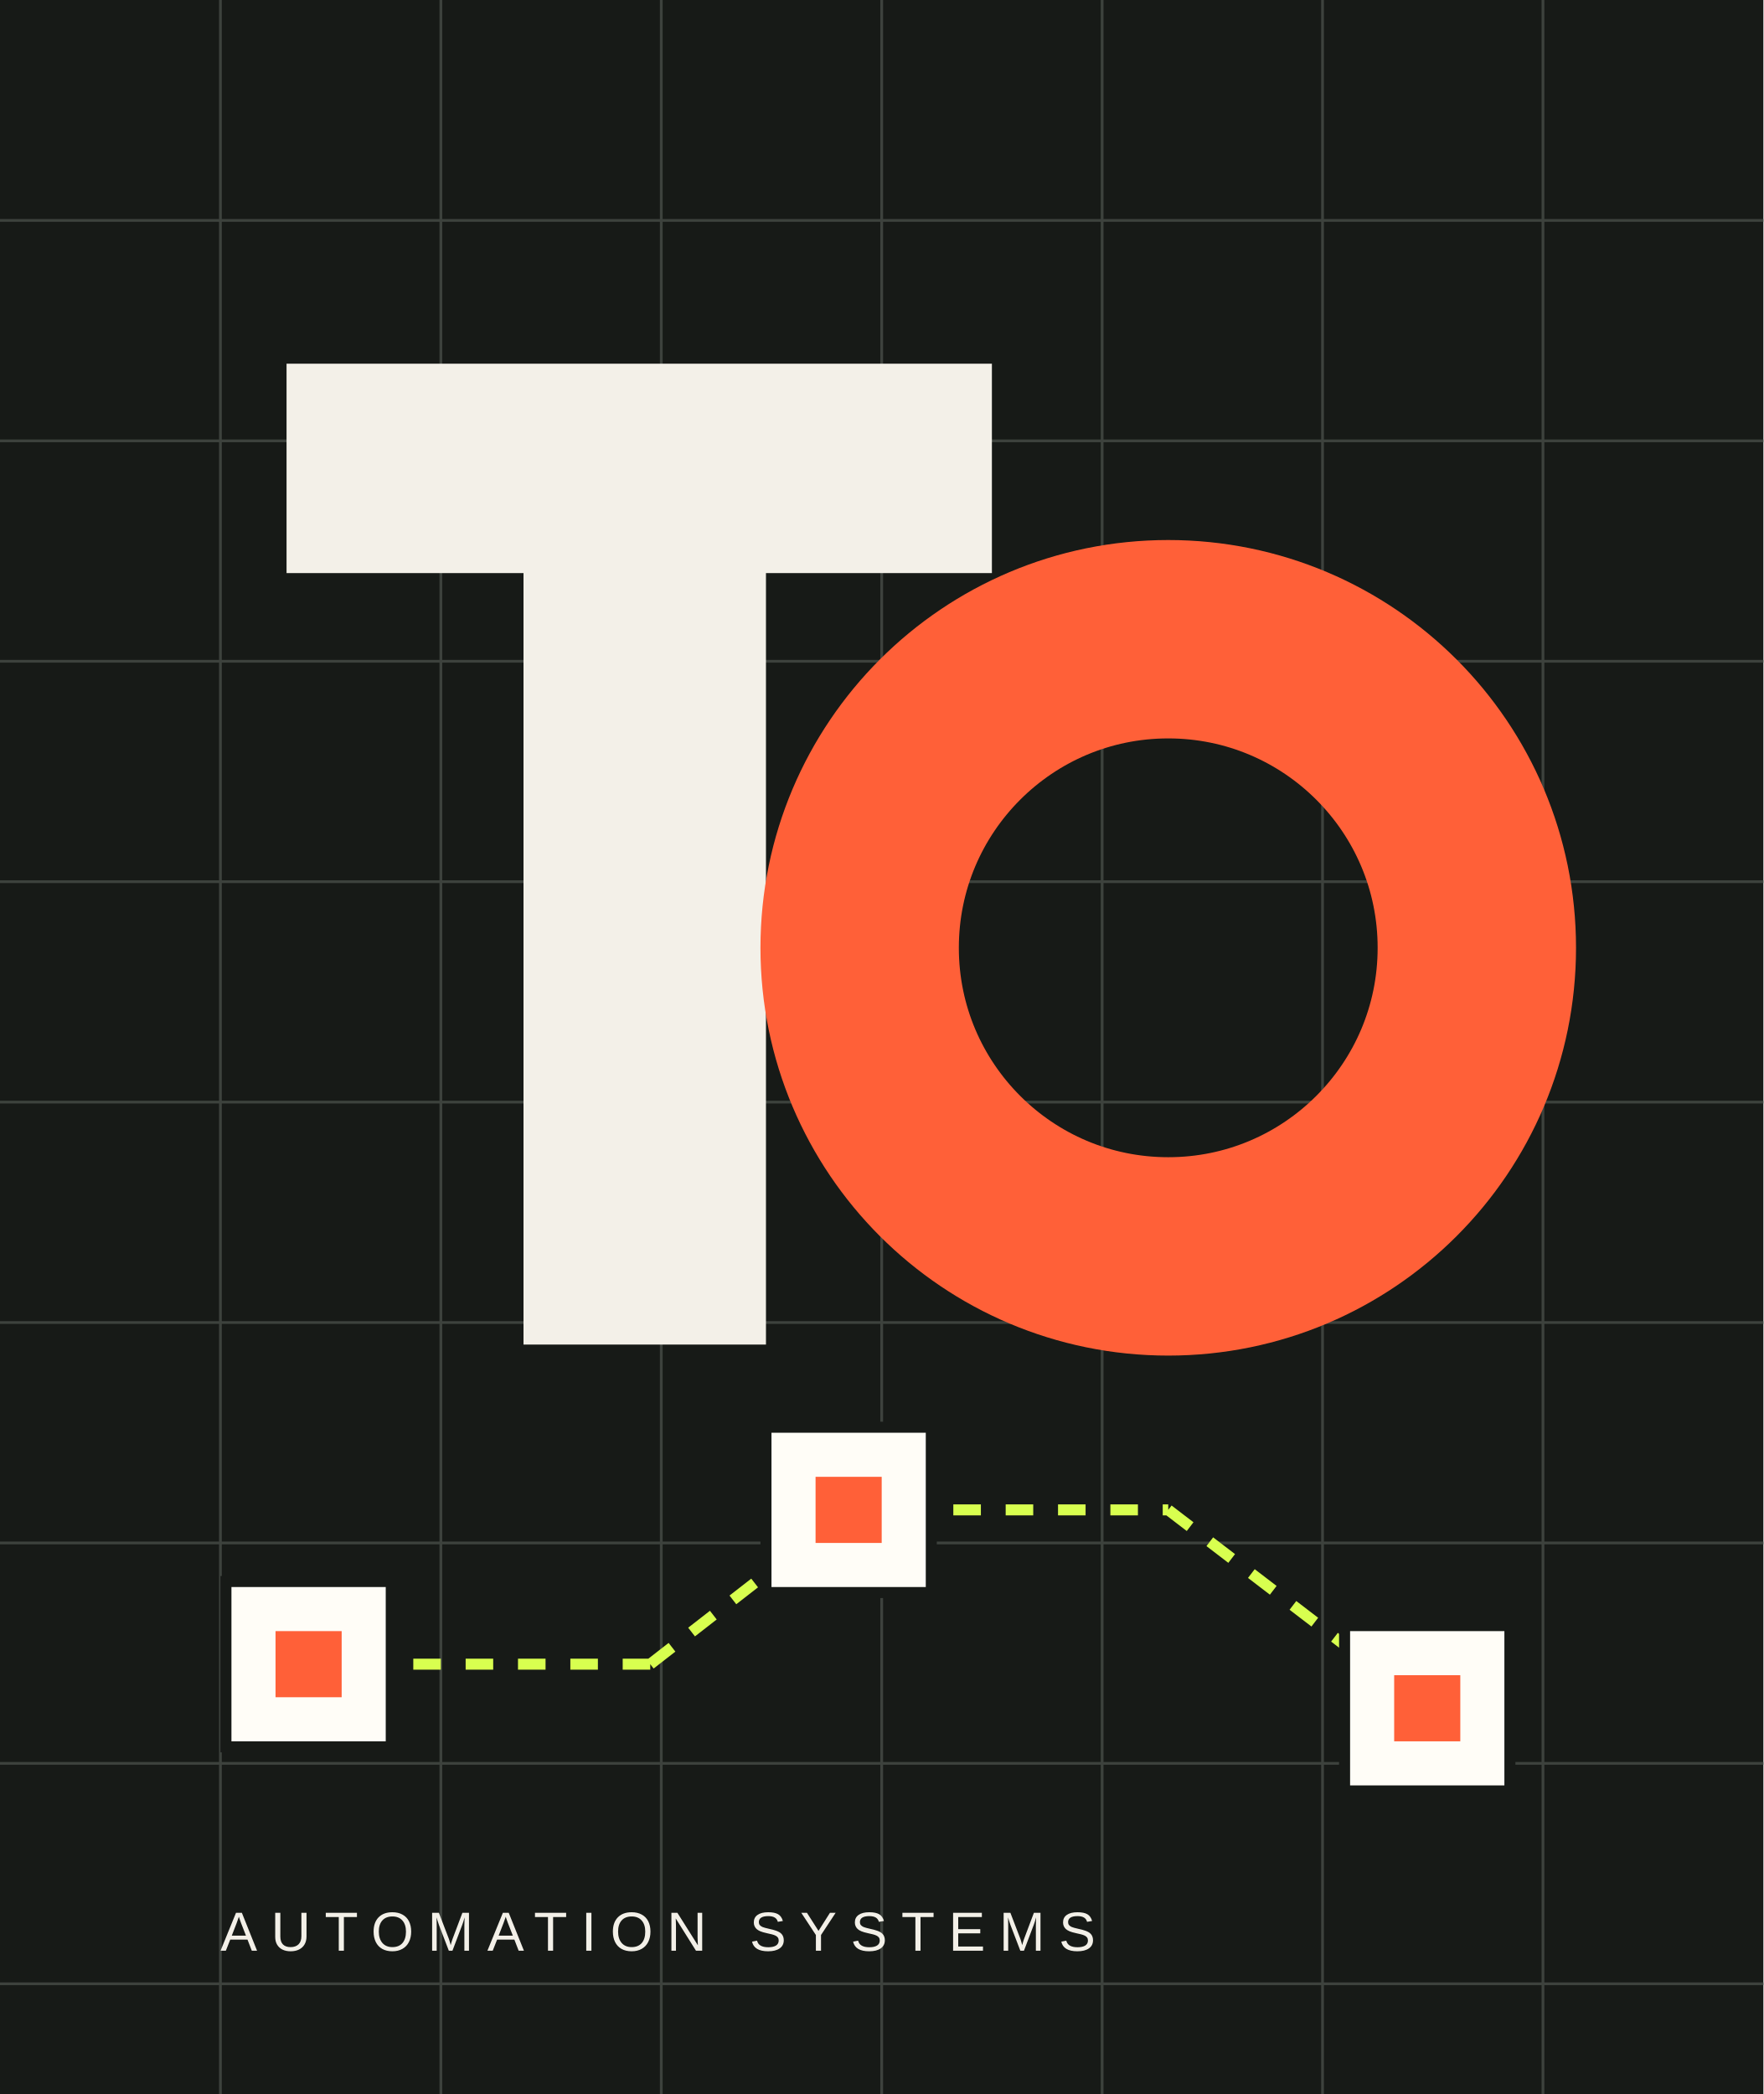
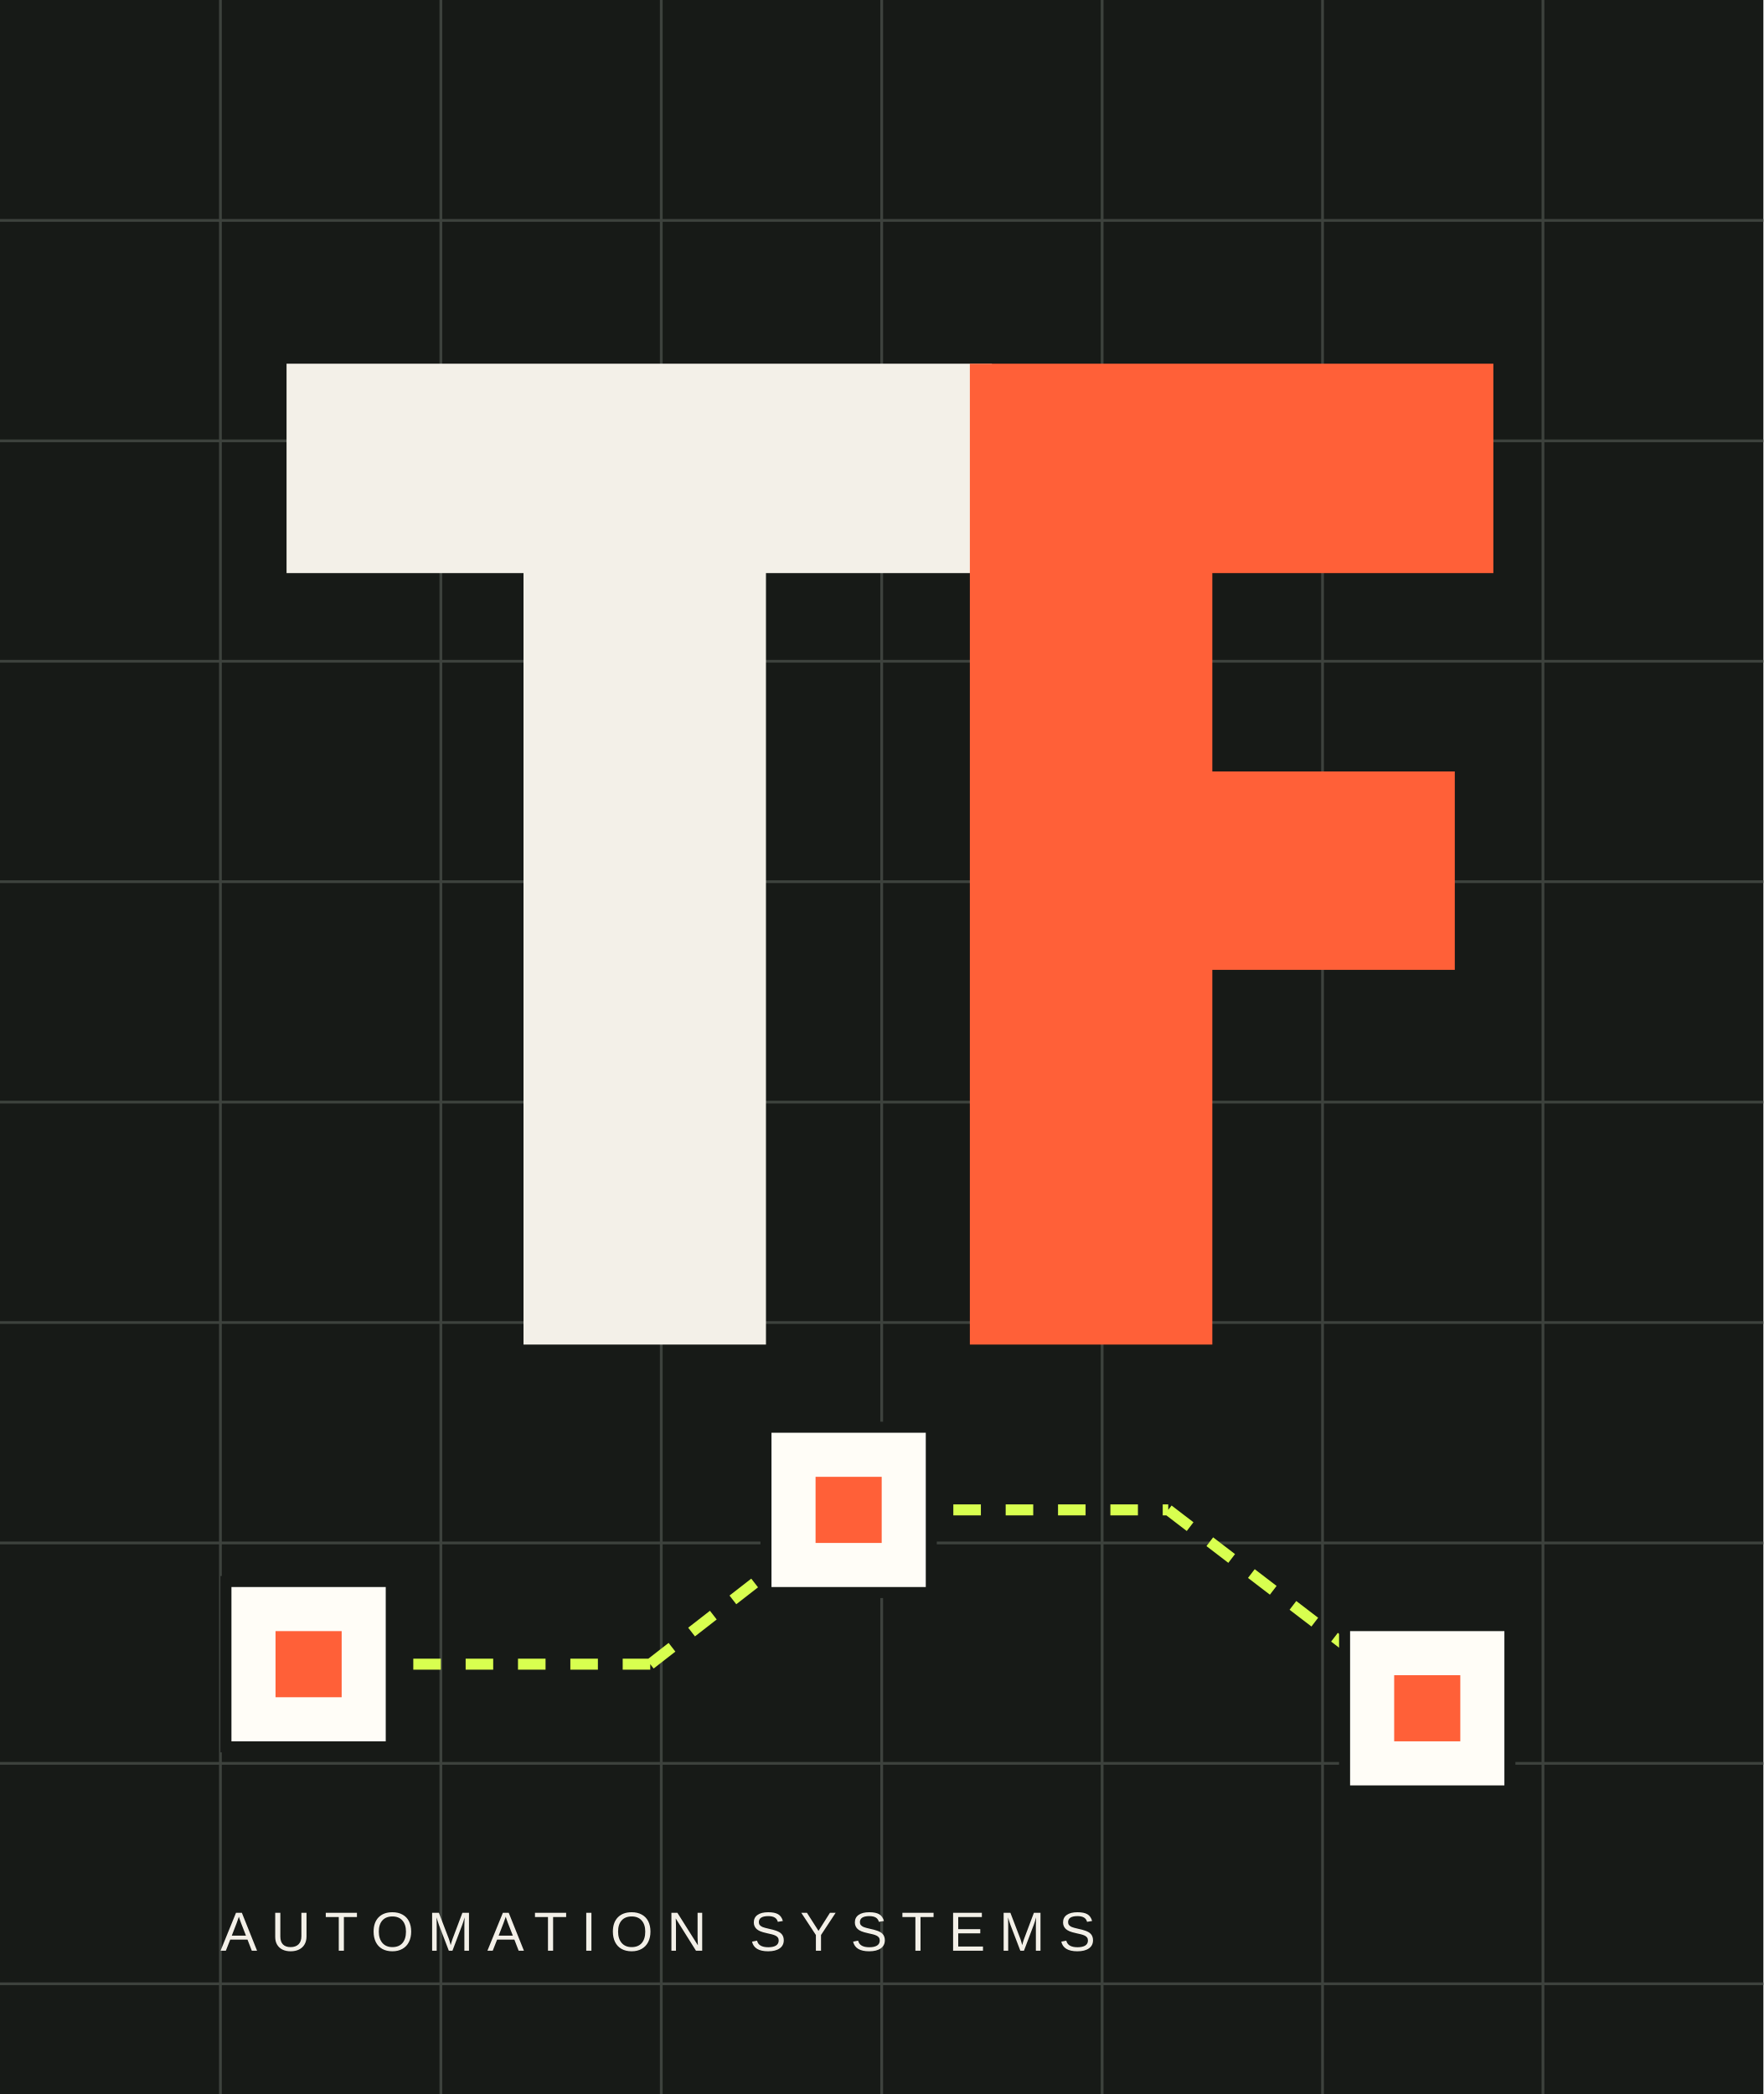
<svg xmlns="http://www.w3.org/2000/svg" viewBox="0 0 640 760" role="img" aria-labelledby="title desc">
  <rect width="640" height="760" fill="#171a17" />
  <g stroke="#3d423d" stroke-width="1">
    <path d="M0 80h640M0 160h640M0 240h640M0 320h640M0 400h640M0 480h640M0 560h640M0 640h640M0 720h640" />
    <path d="M80 0v760M160 0v760M240 0v760M320 0v760M400 0v760M480 0v760M560 0v760" />
  </g>
  <path d="M104 132h256v76h-82v280h-88V208h-86z" fill="#f3f0e8" />
-   <circle cx="424" cy="344" r="112" fill="none" stroke="#ff6038" stroke-width="72" />
+   <path d="M352 132h190v76H440v72h88v72h-88v136h-88z" fill="#ff6038" />
  <path d="M112 604h124M236 604l72-56M308 548h116M424 548l94 72" fill="none" stroke="#d8ff4f" stroke-width="4" stroke-dasharray="10 9" />
  <g fill="#fffdf7" stroke="#171a17" stroke-width="4">
    <rect x="82" y="574" width="60" height="60" />
    <rect x="278" y="518" width="60" height="60" />
    <rect x="488" y="590" width="60" height="60" />
  </g>
  <g fill="#ff6038">
    <rect x="100" y="592" width="24" height="24" />
    <rect x="296" y="536" width="24" height="24" />
    <rect x="506" y="608" width="24" height="24" />
  </g>
  <text x="80" y="708" fill="#f3f0e8" font-family="Arial, sans-serif" font-size="20" letter-spacing="5">AUTOMATION SYSTEMS</text>
</svg>
